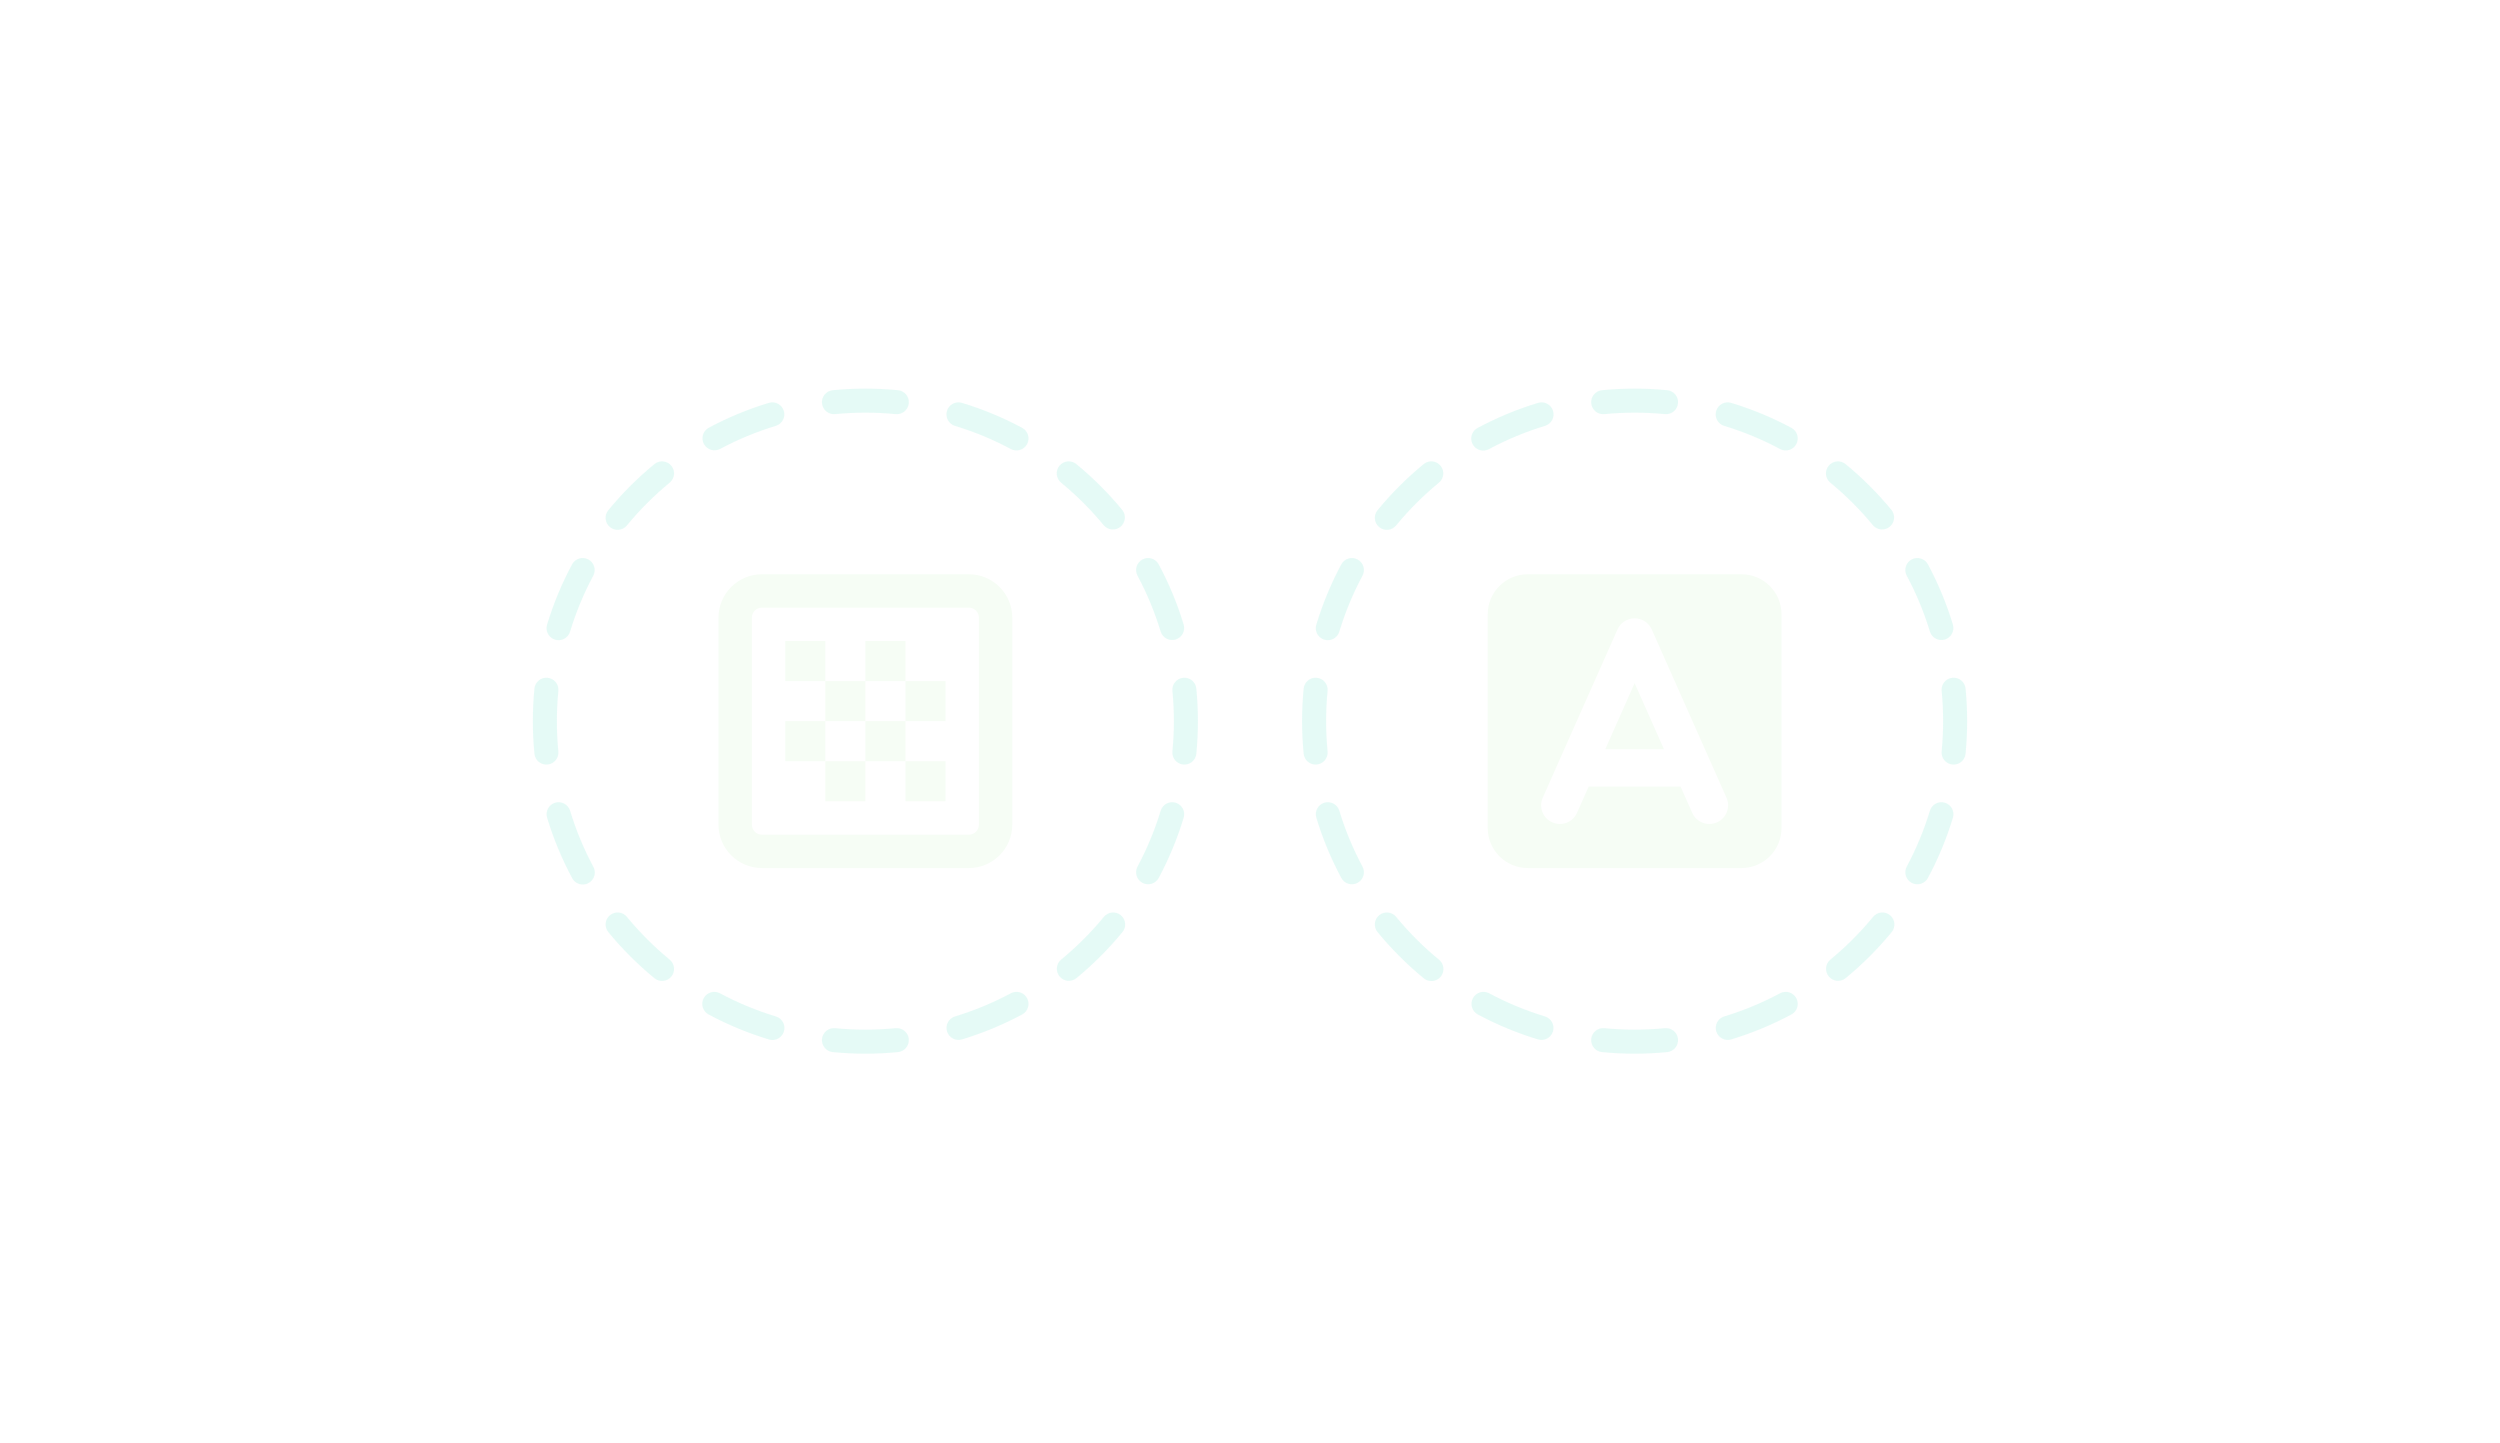
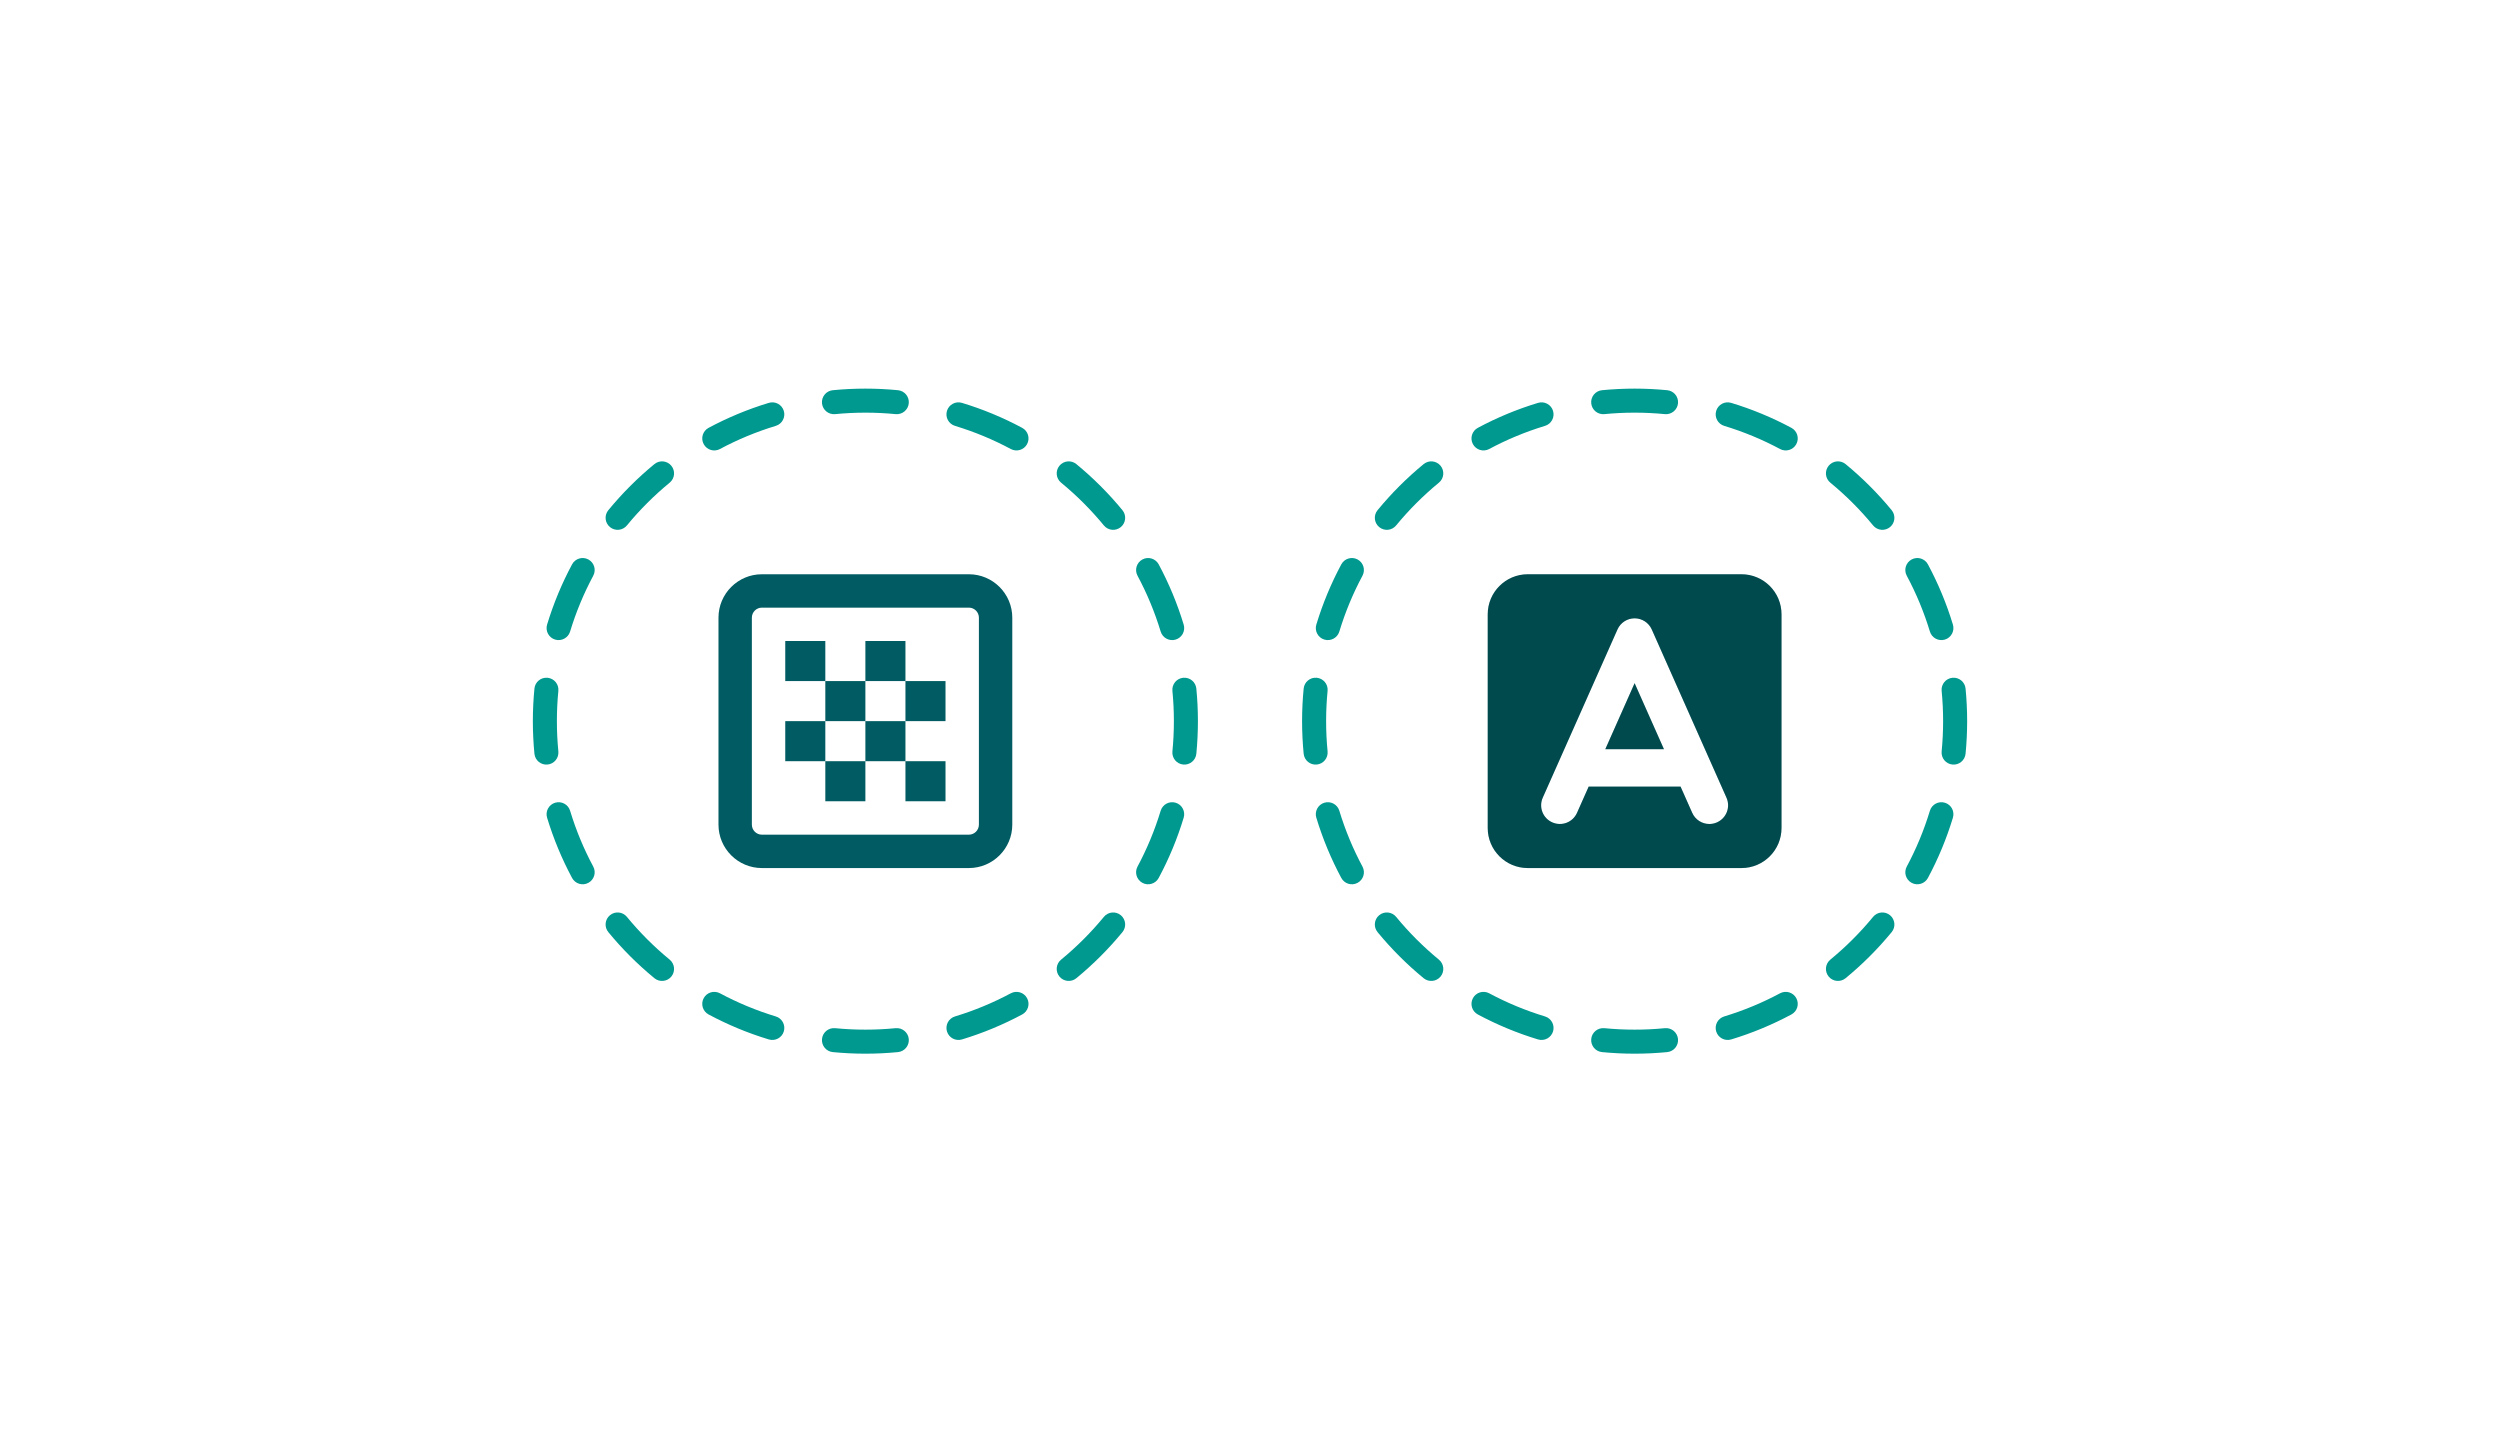
- <svg xmlns="http://www.w3.org/2000/svg" width="312" height="180" fill="none">
-   <path fill="#CCF6EE" fill-opacity=".5" fill-rule="evenodd" d="M103.933 48.697a41.957 41.957 0 0 1 8.134 0 1.5 1.5 0 0 1-.29 2.986 38.978 38.978 0 0 0-7.554 0 1.5 1.5 0 1 1-.29-2.986Zm14.247 2.58a1.5 1.5 0 0 1 1.87-1 41.21 41.21 0 0 1 7.517 3.117 1.5 1.5 0 1 1-1.416 2.645 38.25 38.25 0 0 0-6.971-2.89 1.5 1.5 0 0 1-1-1.871Zm-20.36 0a1.5 1.5 0 0 1-1 1.871 38.254 38.254 0 0 0-6.971 2.89 1.5 1.5 0 0 1-1.416-2.644 41.247 41.247 0 0 1 7.517-3.117 1.5 1.5 0 0 1 1.87 1Zm34.397 6.85a1.5 1.5 0 0 1 2.111-.208 41.782 41.782 0 0 1 5.753 5.753 1.501 1.501 0 0 1-2.318 1.904 38.775 38.775 0 0 0-5.339-5.339 1.5 1.5 0 0 1-.207-2.11Zm-48.434 0a1.5 1.5 0 0 1-.207 2.11 38.734 38.734 0 0 0-5.339 5.34 1.5 1.5 0 1 1-2.318-1.905 41.749 41.749 0 0 1 5.753-5.753 1.5 1.5 0 0 1 2.11.207Zm58.793 11.691a1.5 1.5 0 0 1 2.03.615 41.22 41.22 0 0 1 3.117 7.517 1.5 1.5 0 0 1-2.871.87 38.338 38.338 0 0 0-2.89-6.971 1.5 1.5 0 0 1 .614-2.03Zm-69.152 0a1.5 1.5 0 0 1 .614 2.031 38.254 38.254 0 0 0-2.89 6.97 1.5 1.5 0 1 1-2.871-.87 41.247 41.247 0 0 1 3.117-7.516 1.5 1.5 0 0 1 2.03-.615Zm-5.089 14.767a1.5 1.5 0 0 1 1.348 1.638 38.982 38.982 0 0 0 0 7.554 1.5 1.5 0 0 1-2.986.29 41.976 41.976 0 0 1 0-8.134 1.5 1.5 0 0 1 1.638-1.348Zm79.33 0a1.5 1.5 0 0 1 1.638 1.348 42.072 42.072 0 0 1 0 8.134 1.5 1.5 0 1 1-2.986-.29 38.95 38.95 0 0 0 0-7.554 1.5 1.5 0 0 1 1.348-1.638Zm-.943 15.595a1.5 1.5 0 0 1 1.001 1.87 41.182 41.182 0 0 1-3.117 7.517 1.499 1.499 0 1 1-2.644-1.416 38.333 38.333 0 0 0 2.89-6.971 1.5 1.5 0 0 1 1.87-1Zm-77.444 0a1.5 1.5 0 0 1 1.87 1 38.25 38.25 0 0 0 2.89 6.971 1.5 1.5 0 1 1-2.644 1.416 41.21 41.21 0 0 1-3.117-7.517 1.5 1.5 0 0 1 1-1.87Zm6.848 14.037a1.5 1.5 0 0 1 2.111.207 38.775 38.775 0 0 0 5.34 5.339 1.5 1.5 0 1 1-1.905 2.318 41.782 41.782 0 0 1-5.753-5.753 1.5 1.5 0 0 1 .207-2.111Zm63.748 0a1.5 1.5 0 0 1 .207 2.111 41.816 41.816 0 0 1-5.753 5.753 1.5 1.5 0 0 1-1.904-2.318 38.816 38.816 0 0 0 5.339-5.339 1.5 1.5 0 0 1 2.111-.207Zm-52.055 10.359a1.5 1.5 0 0 1 2.03-.614 38.338 38.338 0 0 0 6.97 2.89 1.5 1.5 0 1 1-.87 2.871 41.22 41.22 0 0 1-7.516-3.117 1.5 1.5 0 0 1-.615-2.03Zm40.362 0c.392.73.117 1.639-.614 2.03a41.182 41.182 0 0 1-7.517 3.117 1.5 1.5 0 0 1-.87-2.871 38.333 38.333 0 0 0 6.971-2.89 1.499 1.499 0 0 1 2.03.614Zm-25.596 5.089a1.5 1.5 0 0 1 1.638-1.348 38.945 38.945 0 0 0 7.554 0 1.5 1.5 0 0 1 .29 2.986 42.052 42.052 0 0 1-8.134 0 1.5 1.5 0 0 1-1.348-1.638Zm97.348-80.968a41.957 41.957 0 0 1 8.134 0 1.5 1.5 0 0 1-.29 2.986 38.978 38.978 0 0 0-7.554 0 1.5 1.5 0 1 1-.29-2.986Zm14.247 2.58a1.5 1.5 0 0 1 1.87-1 41.21 41.21 0 0 1 7.517 3.117 1.5 1.5 0 1 1-1.416 2.645 38.25 38.25 0 0 0-6.971-2.89 1.5 1.5 0 0 1-1-1.871Zm-20.36 0a1.5 1.5 0 0 1-1 1.871 38.25 38.25 0 0 0-6.971 2.89 1.5 1.5 0 1 1-1.416-2.644 41.21 41.21 0 0 1 7.517-3.117 1.5 1.5 0 0 1 1.87 1Zm34.397 6.85a1.5 1.5 0 0 1 2.111-.208 41.782 41.782 0 0 1 5.753 5.753 1.501 1.501 0 0 1-2.318 1.904 38.775 38.775 0 0 0-5.339-5.339 1.5 1.5 0 0 1-.207-2.11Zm-48.434 0a1.5 1.5 0 0 1-.207 2.11 38.775 38.775 0 0 0-5.339 5.34 1.5 1.5 0 1 1-2.318-1.905 41.782 41.782 0 0 1 5.753-5.753 1.5 1.5 0 0 1 2.111.207Zm58.793 11.691a1.5 1.5 0 0 1 2.03.615 41.22 41.22 0 0 1 3.117 7.517 1.5 1.5 0 0 1-2.871.87 38.338 38.338 0 0 0-2.89-6.971 1.5 1.5 0 0 1 .614-2.03Zm-69.152 0a1.5 1.5 0 0 1 .614 2.031 38.338 38.338 0 0 0-2.89 6.97 1.5 1.5 0 1 1-2.871-.87 41.22 41.22 0 0 1 3.117-7.516 1.5 1.5 0 0 1 2.03-.615Zm-5.089 14.767a1.5 1.5 0 0 1 1.348 1.638 38.95 38.95 0 0 0 0 7.554 1.5 1.5 0 0 1-2.986.29 42.072 42.072 0 0 1 0-8.134 1.5 1.5 0 0 1 1.638-1.348Zm79.33 0a1.5 1.5 0 0 1 1.638 1.348 42.072 42.072 0 0 1 0 8.134 1.5 1.5 0 1 1-2.986-.29 38.95 38.95 0 0 0 0-7.554 1.5 1.5 0 0 1 1.348-1.638Zm-.943 15.595a1.5 1.5 0 0 1 1.001 1.87 41.182 41.182 0 0 1-3.117 7.517 1.499 1.499 0 1 1-2.644-1.416 38.333 38.333 0 0 0 2.89-6.971 1.5 1.5 0 0 1 1.87-1Zm-77.444 0a1.5 1.5 0 0 1 1.87 1 38.333 38.333 0 0 0 2.89 6.971 1.499 1.499 0 1 1-2.644 1.416 41.182 41.182 0 0 1-3.117-7.517 1.5 1.5 0 0 1 1.001-1.87Zm6.848 14.037a1.5 1.5 0 0 1 2.111.207 38.816 38.816 0 0 0 5.339 5.339 1.5 1.5 0 1 1-1.904 2.318 41.816 41.816 0 0 1-5.753-5.753 1.5 1.5 0 0 1 .207-2.111Zm63.748 0a1.5 1.5 0 0 1 .207 2.111 41.816 41.816 0 0 1-5.753 5.753 1.5 1.5 0 0 1-1.904-2.318 38.816 38.816 0 0 0 5.339-5.339 1.5 1.5 0 0 1 2.111-.207Zm-52.055 10.359a1.499 1.499 0 0 1 2.03-.614 38.333 38.333 0 0 0 6.971 2.89 1.5 1.5 0 0 1-.87 2.871 41.182 41.182 0 0 1-7.517-3.117 1.498 1.498 0 0 1-.614-2.03Zm40.362 0c.392.73.117 1.639-.614 2.03a41.182 41.182 0 0 1-7.517 3.117 1.5 1.5 0 0 1-.87-2.871 38.333 38.333 0 0 0 6.971-2.89 1.499 1.499 0 0 1 2.03.614Zm-25.596 5.089a1.5 1.5 0 0 1 1.638-1.348 38.945 38.945 0 0 0 7.554 0 1.5 1.5 0 0 1 .29 2.986 42.052 42.052 0 0 1-8.134 0 1.5 1.5 0 0 1-1.348-1.638Z" clip-rule="evenodd" />
-   <path fill="#F6FDF5" fill-rule="evenodd" d="M113 100h5v-5h-5v5Zm-10 0h5v-5h-5v5Zm5-5h5v-5h-5v5Zm-10 0h5v-5h-5v5Zm15-5h5v-5h-5v5Zm-10 0h5v-5h-5v5Zm5-5h5v-5h-5v5Zm-10 0h5v-5h-5v5Zm-2.917-9.167c-.688 0-1.25.56-1.25 1.25v25.834c0 .69.562 1.25 1.25 1.25h25.834c.688 0 1.25-.56 1.25-1.25V77.083c0-.69-.562-1.25-1.25-1.25H95.083Zm25.834 32.5H95.083a5.423 5.423 0 0 1-5.416-5.416V77.083a5.423 5.423 0 0 1 5.416-5.416h25.834a5.423 5.423 0 0 1 5.416 5.416v25.834a5.423 5.423 0 0 1-5.416 5.416Z" clip-rule="evenodd" />
-   <path fill="#F6FDF5" d="m204 85.258-3.661 8.241h7.323L204 85.258Z" />
-   <path fill="#F6FDF5" fill-rule="evenodd" d="M217.333 71.667h-26.666a5 5 0 0 0-5 5v26.666a5 5 0 0 0 5 5h26.666a5 5 0 0 0 5-5V76.667a5 5 0 0 0-5-5Zm-11.196 6.887a2.338 2.338 0 0 0-4.273 0l-9.329 21a2.328 2.328 0 0 0 1.19 3.077 2.336 2.336 0 0 0 3.084-1.185l1.456-3.278h11.47l1.457 3.278a2.34 2.34 0 0 0 3.085 1.185 2.327 2.327 0 0 0 1.188-3.077l-9.328-21Z" clip-rule="evenodd" />
+ <svg xmlns="http://www.w3.org/2000/svg" width="312" height="180" viewBox="0 0 312 180" fill="none">
+   <rect width="312" height="180" fill="none" />
+   <path fill-rule="evenodd" clip-rule="evenodd" d="M103.933 48.697C105.271 48.567 106.628 48.5 108 48.5C109.372 48.5 110.729 48.567 112.067 48.697C112.892 48.777 113.495 49.511 113.415 50.335C113.335 51.16 112.601 51.763 111.777 51.683C110.535 51.562 109.275 51.5 108 51.5C106.725 51.5 105.465 51.562 104.223 51.683C103.399 51.763 102.665 51.16 102.585 50.335C102.505 49.511 103.108 48.777 103.933 48.697ZM118.18 51.278C118.42 50.485 119.257 50.037 120.05 50.277C122.676 51.072 125.191 52.121 127.567 53.394C128.298 53.785 128.573 54.694 128.181 55.424C127.79 56.154 126.881 56.429 126.151 56.038C123.947 54.858 121.614 53.886 119.18 53.148C118.388 52.908 117.94 52.07 118.18 51.278ZM97.82 51.278C98.06 52.07 97.612 52.908 96.82 53.148C94.386 53.886 92.053 54.858 89.849 56.038C89.119 56.429 88.21 56.154 87.819 55.424C87.427 54.694 87.702 53.785 88.433 53.394C90.809 52.121 93.324 51.072 95.95 50.277C96.743 50.037 97.58 50.485 97.82 51.278ZM132.217 58.126C132.743 57.486 133.688 57.394 134.328 57.919C136.428 59.645 138.355 61.572 140.081 63.672C140.606 64.312 140.514 65.257 139.874 65.783C139.234 66.309 138.289 66.216 137.763 65.576C136.161 63.627 134.373 61.839 132.424 60.237C131.784 59.712 131.691 58.766 132.217 58.126ZM83.783 58.126C84.309 58.766 84.216 59.712 83.576 60.237C81.627 61.839 79.838 63.627 78.237 65.576C77.712 66.216 76.766 66.309 76.126 65.783C75.486 65.257 75.394 64.312 75.919 63.672C77.645 61.572 79.572 59.645 81.672 57.919C82.312 57.394 83.257 57.486 83.783 58.126ZM142.576 69.819C143.306 69.427 144.215 69.702 144.606 70.433C145.879 72.809 146.928 75.324 147.723 77.95C147.963 78.743 147.515 79.58 146.722 79.82C145.93 80.06 145.092 79.612 144.852 78.82C144.114 76.386 143.142 74.053 141.962 71.849C141.571 71.119 141.845 70.21 142.576 69.819ZM73.424 69.819C74.154 70.21 74.43 71.119 74.038 71.849C72.858 74.053 71.885 76.386 71.148 78.82C70.908 79.612 70.07 80.06 69.278 79.82C68.485 79.58 68.037 78.743 68.277 77.95C69.072 75.324 70.121 72.809 71.394 70.433C71.785 69.702 72.694 69.427 73.424 69.819ZM68.335 84.585C69.16 84.665 69.763 85.399 69.683 86.223C69.562 87.465 69.5 88.725 69.5 90C69.5 91.275 69.562 92.535 69.683 93.777C69.763 94.601 69.16 95.335 68.335 95.415C67.511 95.495 66.777 94.892 66.697 94.067C66.567 92.729 66.5 91.372 66.5 90C66.5 88.628 66.567 87.271 66.697 85.933C66.777 85.108 67.511 84.505 68.335 84.585ZM147.665 84.585C148.489 84.505 149.223 85.108 149.303 85.933C149.433 87.271 149.5 88.628 149.5 90C149.5 91.372 149.433 92.729 149.303 94.067C149.223 94.892 148.489 95.495 147.665 95.415C146.84 95.335 146.237 94.601 146.317 93.777C146.438 92.535 146.5 91.275 146.5 90C146.5 88.725 146.438 87.465 146.317 86.223C146.237 85.399 146.84 84.665 147.665 84.585ZM146.722 100.18C147.515 100.42 147.963 101.257 147.723 102.05C146.928 104.676 145.879 107.191 144.606 109.567C144.215 110.298 143.306 110.573 142.576 110.181C141.845 109.79 141.571 108.881 141.962 108.151C143.142 105.947 144.114 103.614 144.852 101.18C145.092 100.388 145.93 99.94 146.722 100.18ZM69.278 100.18C70.07 99.94 70.908 100.388 71.148 101.18C71.885 103.614 72.858 105.947 74.038 108.151C74.43 108.881 74.154 109.79 73.424 110.181C72.694 110.573 71.785 110.298 71.394 109.567C70.121 107.191 69.072 104.676 68.277 102.05C68.037 101.257 68.485 100.42 69.278 100.18ZM76.126 114.217C76.766 113.691 77.712 113.784 78.237 114.424C79.838 116.373 81.627 118.161 83.576 119.763C84.216 120.289 84.309 121.234 83.783 121.874C83.257 122.514 82.312 122.606 81.672 122.081C79.572 120.355 77.645 118.428 75.919 116.328C75.394 115.688 75.486 114.743 76.126 114.217ZM139.874 114.217C140.514 114.743 140.606 115.688 140.081 116.328C138.355 118.428 136.428 120.355 134.328 122.081C133.688 122.606 132.743 122.514 132.217 121.874C131.691 121.234 131.784 120.289 132.424 119.763C134.373 118.161 136.161 116.373 137.763 114.424C138.289 113.784 139.234 113.691 139.874 114.217ZM87.819 124.576C88.21 123.845 89.119 123.571 89.849 123.962C92.053 125.142 94.386 126.114 96.82 126.852C97.612 127.092 98.06 127.93 97.82 128.722C97.58 129.515 96.743 129.963 95.95 129.723C93.324 128.928 90.809 127.879 88.433 126.606C87.702 126.215 87.427 125.306 87.819 124.576ZM128.181 124.576C128.573 125.306 128.298 126.215 127.567 126.606C125.191 127.879 122.676 128.928 120.05 129.723C119.257 129.963 118.42 129.515 118.18 128.722C117.94 127.93 118.388 127.092 119.18 126.852C121.614 126.114 123.947 125.142 126.151 123.962C126.881 123.571 127.79 123.845 128.181 124.576ZM102.585 129.665C102.665 128.84 103.399 128.237 104.223 128.317C105.465 128.438 106.725 128.5 108 128.5C109.275 128.5 110.535 128.438 111.777 128.317C112.601 128.237 113.335 128.84 113.415 129.665C113.495 130.489 112.892 131.223 112.067 131.303C110.729 131.433 109.372 131.5 108 131.5C106.628 131.5 105.271 131.433 103.933 131.303C103.108 131.223 102.505 130.489 102.585 129.665Z" fill="#009990" />
+   <path fill-rule="evenodd" clip-rule="evenodd" d="M199.933 48.697C201.271 48.567 202.628 48.5 204 48.5C205.372 48.5 206.729 48.567 208.067 48.697C208.892 48.777 209.495 49.511 209.415 50.335C209.335 51.16 208.601 51.763 207.777 51.683C206.535 51.562 205.275 51.5 204 51.5C202.725 51.5 201.465 51.562 200.223 51.683C199.399 51.763 198.665 51.16 198.585 50.335C198.505 49.511 199.108 48.777 199.933 48.697ZM214.18 51.278C214.42 50.485 215.257 50.037 216.05 50.277C218.676 51.072 221.191 52.121 223.567 53.394C224.298 53.785 224.573 54.694 224.181 55.424C223.79 56.154 222.881 56.429 222.151 56.038C219.947 54.858 217.614 53.886 215.18 53.148C214.388 52.908 213.94 52.07 214.18 51.278ZM193.82 51.278C194.06 52.07 193.612 52.908 192.82 53.148C190.386 53.886 188.053 54.858 185.849 56.038C185.119 56.429 184.21 56.154 183.819 55.424C183.427 54.694 183.702 53.785 184.433 53.394C186.809 52.121 189.324 51.072 191.95 50.277C192.743 50.037 193.58 50.485 193.82 51.278ZM228.217 58.126C228.743 57.486 229.688 57.394 230.328 57.919C232.428 59.645 234.355 61.572 236.081 63.672C236.606 64.312 236.514 65.257 235.874 65.783C235.234 66.309 234.289 66.216 233.763 65.576C232.161 63.627 230.373 61.839 228.424 60.237C227.784 59.712 227.691 58.766 228.217 58.126ZM179.783 58.126C180.309 58.766 180.216 59.712 179.576 60.237C177.627 61.839 175.839 63.627 174.237 65.576C173.711 66.216 172.766 66.309 172.126 65.783C171.486 65.257 171.394 64.312 171.919 63.672C173.645 61.572 175.572 59.645 177.672 57.919C178.312 57.394 179.257 57.486 179.783 58.126ZM238.576 69.819C239.306 69.427 240.215 69.702 240.606 70.433C241.879 72.809 242.928 75.324 243.723 77.95C243.963 78.743 243.515 79.58 242.722 79.82C241.93 80.06 241.092 79.612 240.852 78.82C240.114 76.386 239.142 74.053 237.962 71.849C237.571 71.119 237.845 70.21 238.576 69.819ZM169.424 69.819C170.155 70.21 170.429 71.119 170.038 71.849C168.858 74.053 167.886 76.386 167.148 78.82C166.908 79.612 166.07 80.06 165.278 79.82C164.485 79.58 164.037 78.743 164.277 77.95C165.072 75.324 166.121 72.809 167.394 70.433C167.785 69.702 168.694 69.427 169.424 69.819ZM164.335 84.585C165.16 84.665 165.763 85.399 165.683 86.223C165.562 87.465 165.5 88.725 165.5 90C165.5 91.275 165.562 92.535 165.683 93.777C165.763 94.601 165.16 95.335 164.335 95.415C163.511 95.495 162.777 94.892 162.697 94.067C162.567 92.729 162.5 91.372 162.5 90C162.5 88.628 162.567 87.271 162.697 85.933C162.777 85.108 163.511 84.505 164.335 84.585ZM243.665 84.585C244.489 84.505 245.223 85.108 245.303 85.933C245.433 87.271 245.5 88.628 245.5 90C245.5 91.372 245.433 92.729 245.303 94.067C245.223 94.892 244.489 95.495 243.665 95.415C242.84 95.335 242.237 94.601 242.317 93.777C242.438 92.535 242.5 91.275 242.5 90C242.5 88.725 242.438 87.465 242.317 86.223C242.237 85.399 242.84 84.665 243.665 84.585ZM242.722 100.18C243.515 100.42 243.963 101.257 243.723 102.05C242.928 104.676 241.879 107.191 240.606 109.567C240.215 110.298 239.306 110.573 238.576 110.181C237.845 109.79 237.571 108.881 237.962 108.151C239.142 105.947 240.114 103.614 240.852 101.18C241.092 100.388 241.93 99.94 242.722 100.18ZM165.278 100.18C166.07 99.94 166.908 100.388 167.148 101.18C167.886 103.614 168.858 105.947 170.038 108.151C170.429 108.881 170.155 109.79 169.424 110.181C168.694 110.573 167.785 110.298 167.394 109.567C166.121 107.191 165.072 104.676 164.277 102.05C164.037 101.257 164.485 100.42 165.278 100.18ZM172.126 114.217C172.766 113.691 173.711 113.784 174.237 114.424C175.839 116.373 177.627 118.161 179.576 119.763C180.216 120.289 180.309 121.234 179.783 121.874C179.257 122.514 178.312 122.606 177.672 122.081C175.572 120.355 173.645 118.428 171.919 116.328C171.394 115.688 171.486 114.743 172.126 114.217ZM235.874 114.217C236.514 114.743 236.606 115.688 236.081 116.328C234.355 118.428 232.428 120.355 230.328 122.081C229.688 122.606 228.743 122.514 228.217 121.874C227.691 121.234 227.784 120.289 228.424 119.763C230.373 118.161 232.161 116.373 233.763 114.424C234.289 113.784 235.234 113.691 235.874 114.217ZM183.819 124.576C184.21 123.845 185.119 123.571 185.849 123.962C188.053 125.142 190.386 126.114 192.82 126.852C193.612 127.092 194.06 127.93 193.82 128.722C193.58 129.515 192.743 129.963 191.95 129.723C189.324 128.928 186.809 127.879 184.433 126.606C183.702 126.215 183.427 125.306 183.819 124.576ZM224.181 124.576C224.573 125.306 224.298 126.215 223.567 126.606C221.191 127.879 218.676 128.928 216.05 129.723C215.257 129.963 214.42 129.515 214.18 128.722C213.94 127.93 214.388 127.092 215.18 126.852C217.614 126.114 219.947 125.142 222.151 123.962C222.881 123.571 223.79 123.845 224.181 124.576ZM198.585 129.665C198.665 128.84 199.399 128.237 200.223 128.317C201.465 128.438 202.725 128.5 204 128.5C205.275 128.5 206.535 128.438 207.777 128.317C208.601 128.237 209.335 128.84 209.415 129.665C209.495 130.489 208.892 131.223 208.067 131.303C206.729 131.433 205.372 131.5 204 131.5C202.628 131.5 201.271 131.433 199.933 131.303C199.108 131.223 198.505 130.489 198.585 129.665Z" fill="#009990" />
+   <path fill-rule="evenodd" clip-rule="evenodd" d="M113 100H118V95H113V100ZM103 100H108V95H103V100ZM108 95H113V90H108V95ZM98 95H103V90H98V95ZM113 90H118V85H113V90ZM103 90H108V85H103V90ZM108 85H113V80H108V85ZM98 85H103V80H98V85ZM95.083 75.833C94.395 75.833 93.833 76.393 93.833 77.083V102.917C93.833 103.607 94.395 104.167 95.083 104.167H120.917C121.605 104.167 122.167 103.607 122.167 102.917V77.083C122.167 76.393 121.605 75.833 120.917 75.833H95.083ZM120.917 108.333H95.083C92.097 108.333 89.667 105.903 89.667 102.917V77.083C89.667 74.097 92.097 71.667 95.083 71.667H120.917C123.903 71.667 126.333 74.097 126.333 77.083V102.917C126.333 105.903 123.903 108.333 120.917 108.333Z" fill="#005C62" />
+   <path d="M204 85.258L200.339 93.499H207.662L204 85.258Z" fill="#005C62" />
+   <path d="M204 85.258L200.339 93.499H207.662L204 85.258Z" fill="black" fill-opacity="0.2" />
+   <path fill-rule="evenodd" clip-rule="evenodd" d="M217.333 71.667H190.667C187.905 71.667 185.667 73.905 185.667 76.667V103.333C185.667 106.095 187.905 108.333 190.667 108.333H217.333C220.095 108.333 222.333 106.095 222.333 103.333V76.667C222.333 73.905 220.095 71.667 217.333 71.667ZM206.137 78.554C205.762 77.711 204.924 77.168 204 77.168C203.075 77.168 202.239 77.711 201.864 78.554L192.535 99.554C192.012 100.733 192.544 102.111 193.725 102.631C194.904 103.156 196.285 102.624 196.809 101.446L198.265 98.168H209.735L211.192 101.446C211.579 102.316 212.434 102.834 213.33 102.834C213.647 102.834 213.969 102.769 214.277 102.631C215.457 102.111 215.989 100.733 215.465 99.554L206.137 78.554Z" fill="#005C62" />
+   <path fill-rule="evenodd" clip-rule="evenodd" d="M217.333 71.667H190.667C187.905 71.667 185.667 73.905 185.667 76.667V103.333C185.667 106.095 187.905 108.333 190.667 108.333H217.333C220.095 108.333 222.333 106.095 222.333 103.333V76.667C222.333 73.905 220.095 71.667 217.333 71.667ZM206.137 78.554C205.762 77.711 204.924 77.168 204 77.168C203.075 77.168 202.239 77.711 201.864 78.554L192.535 99.554C192.012 100.733 192.544 102.111 193.725 102.631C194.904 103.156 196.285 102.624 196.809 101.446L198.265 98.168H209.735L211.192 101.446C211.579 102.316 212.434 102.834 213.33 102.834C213.647 102.834 213.969 102.769 214.277 102.631C215.457 102.111 215.989 100.733 215.465 99.554L206.137 78.554Z" fill="black" fill-opacity="0.2" />
</svg>
